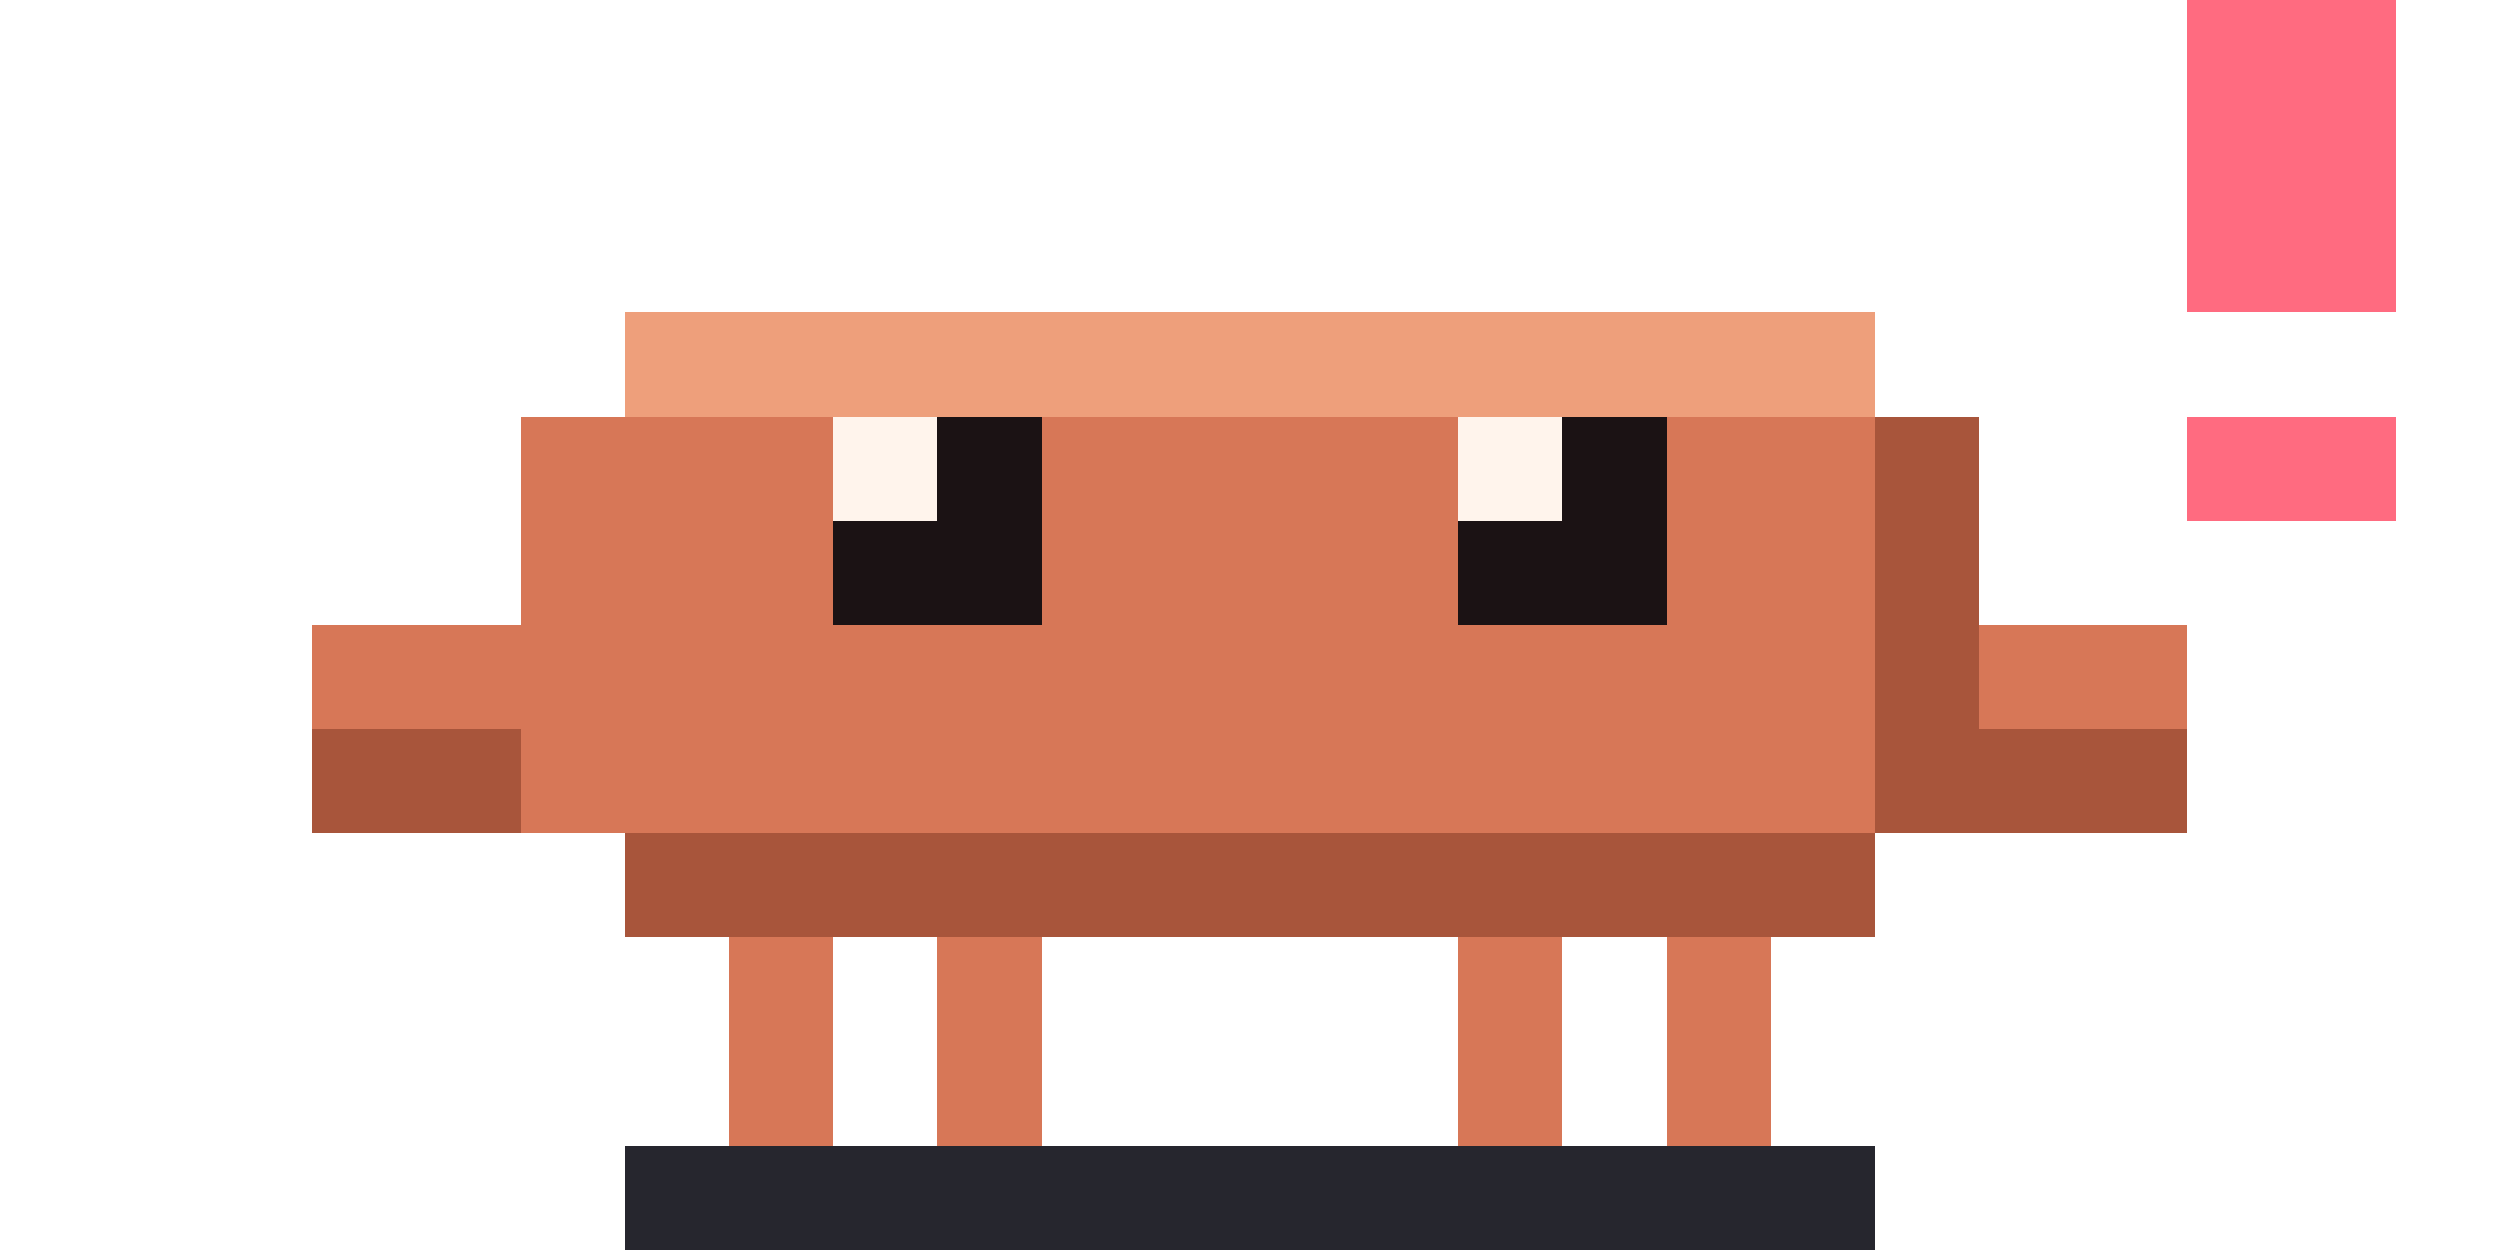
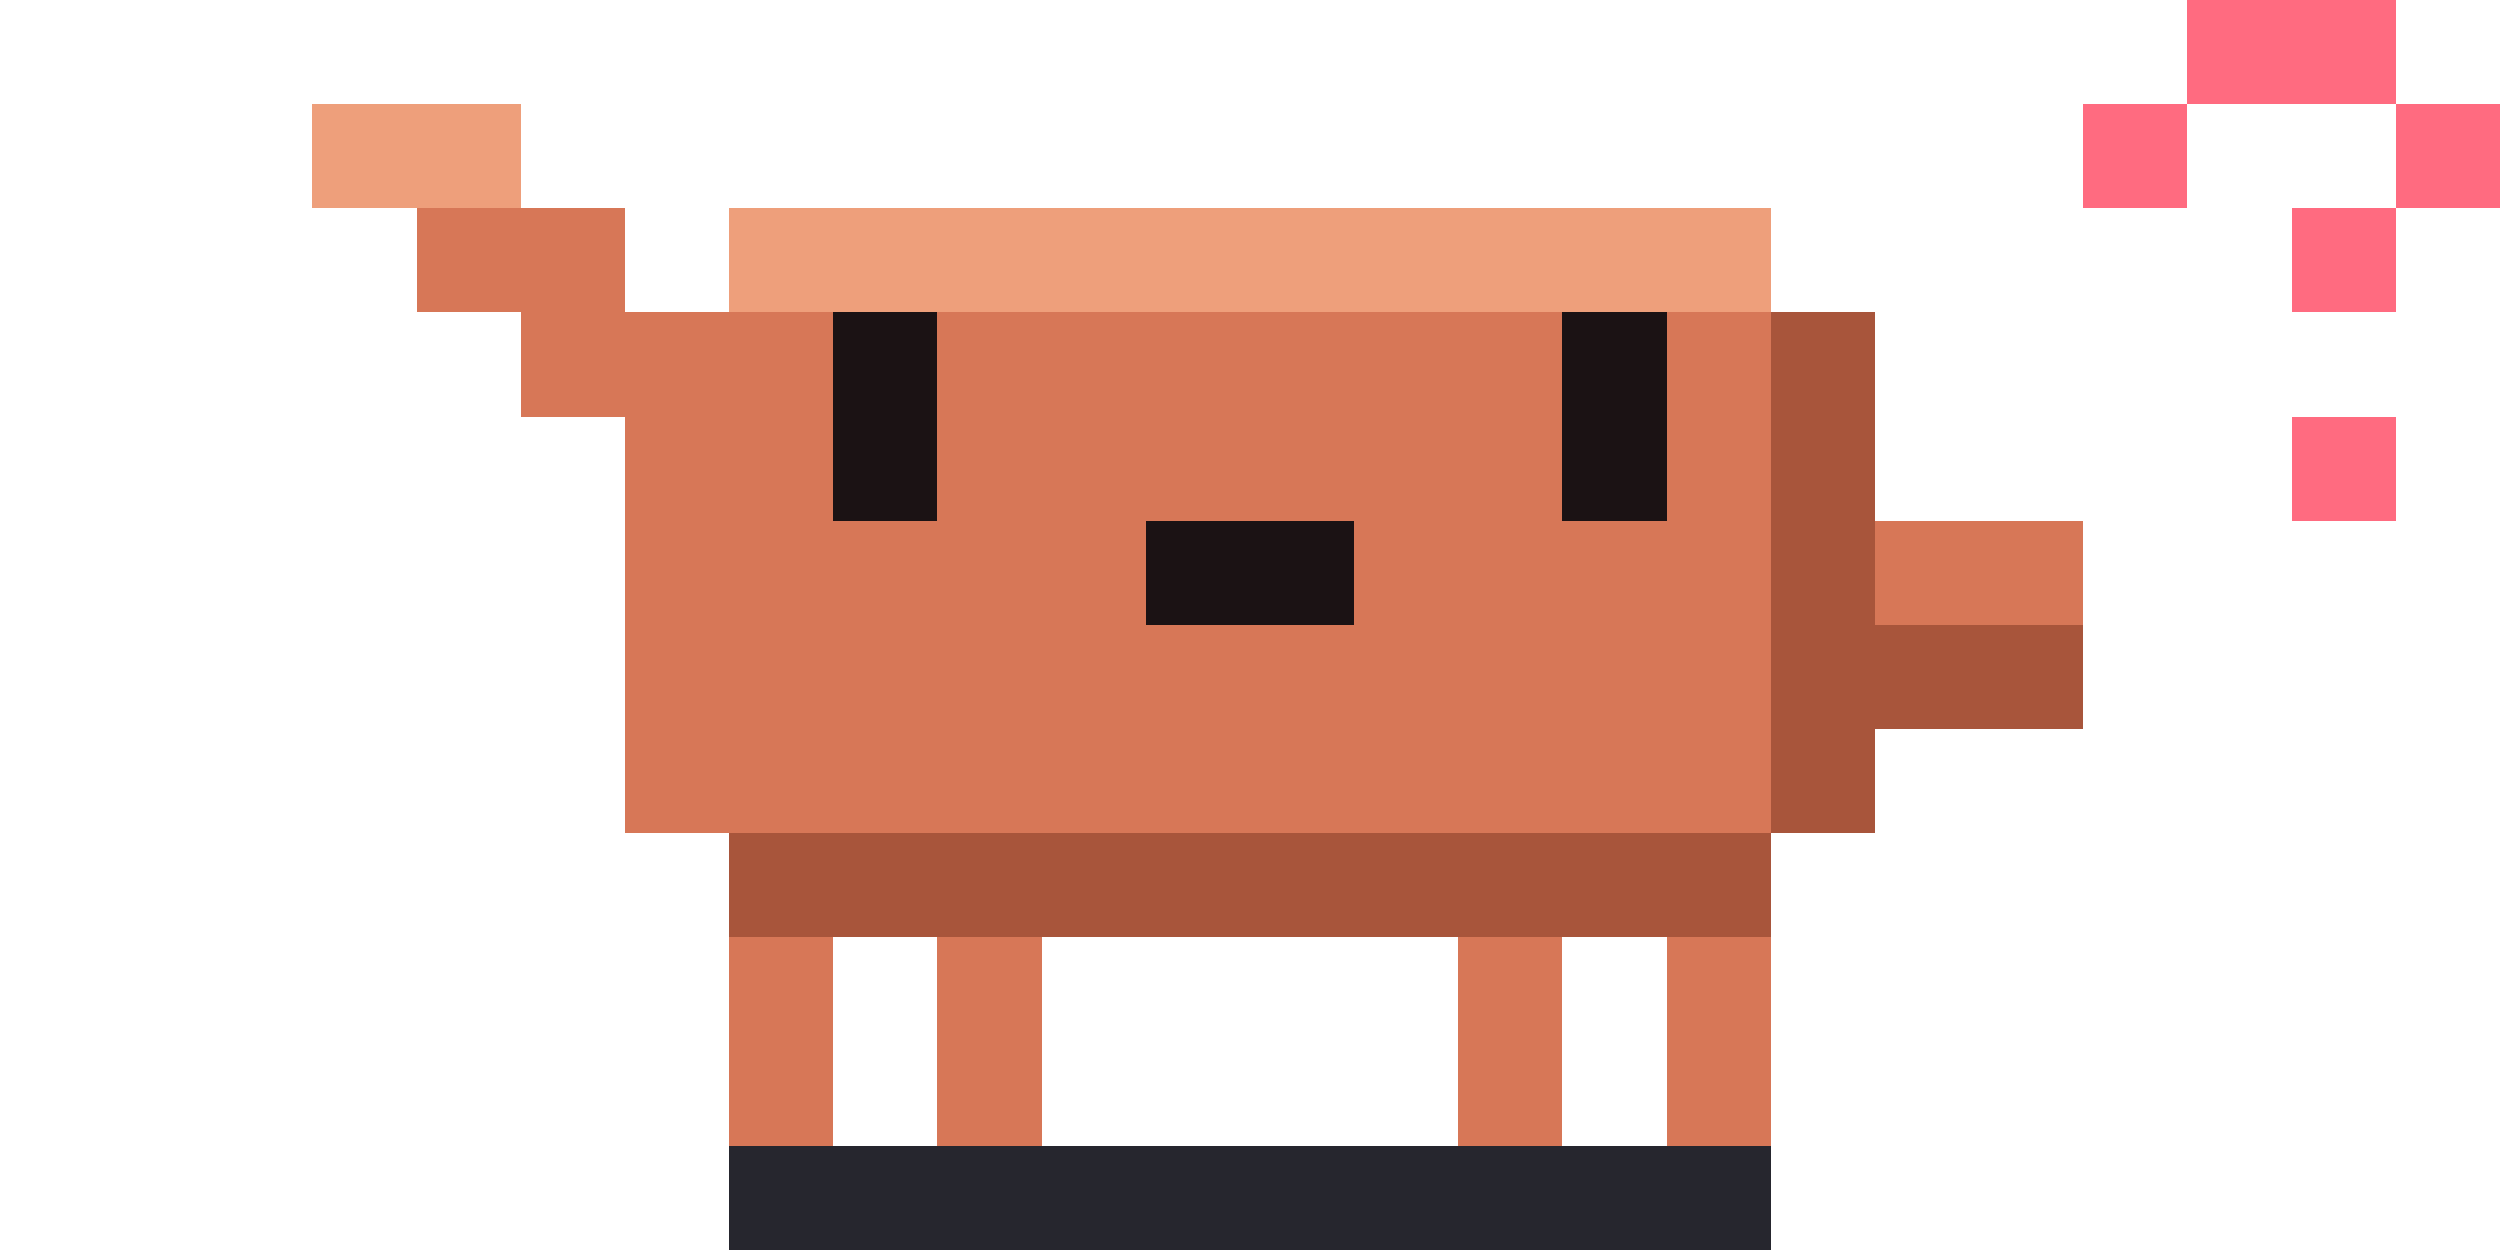
<svg xmlns="http://www.w3.org/2000/svg" viewBox="0 0 24 12" width="384" height="192" shape-rendering="crispEdges">
  <rect x="21" y="0" width="1" height="1" fill="#ff6b80" />
  <rect x="22" y="0" width="1" height="1" fill="#ff6b80" />
-   <rect x="21" y="1" width="1" height="1" fill="#ff6b80" />
-   <rect x="22" y="1" width="1" height="1" fill="#ff6b80" />
-   <rect x="21" y="2" width="1" height="1" fill="#ff6b80" />
+   <rect x="3" y="1" width="1" height="1" fill="#ee9f7b" />
+   <rect x="4" y="1" width="1" height="1" fill="#ee9f7b" />
+   <rect x="20" y="1" width="1" height="1" fill="#ff6b80" />
+   <rect x="23" y="1" width="1" height="1" fill="#ff6b80" />
+   <rect x="4" y="2" width="1" height="1" fill="#d77757" />
+   <rect x="5" y="2" width="1" height="1" fill="#d77757" />
+   <rect x="7" y="2" width="1" height="1" fill="#ee9f7b" />
+   <rect x="8" y="2" width="1" height="1" fill="#ee9f7b" />
+   <rect x="9" y="2" width="1" height="1" fill="#ee9f7b" />
+   <rect x="10" y="2" width="1" height="1" fill="#ee9f7b" />
+   <rect x="11" y="2" width="1" height="1" fill="#ee9f7b" />
+   <rect x="12" y="2" width="1" height="1" fill="#ee9f7b" />
+   <rect x="13" y="2" width="1" height="1" fill="#ee9f7b" />
+   <rect x="14" y="2" width="1" height="1" fill="#ee9f7b" />
+   <rect x="15" y="2" width="1" height="1" fill="#ee9f7b" />
+   <rect x="16" y="2" width="1" height="1" fill="#ee9f7b" />
  <rect x="22" y="2" width="1" height="1" fill="#ff6b80" />
-   <rect x="6" y="3" width="1" height="1" fill="#ee9f7b" />
-   <rect x="7" y="3" width="1" height="1" fill="#ee9f7b" />
-   <rect x="8" y="3" width="1" height="1" fill="#ee9f7b" />
-   <rect x="9" y="3" width="1" height="1" fill="#ee9f7b" />
-   <rect x="10" y="3" width="1" height="1" fill="#ee9f7b" />
-   <rect x="11" y="3" width="1" height="1" fill="#ee9f7b" />
-   <rect x="12" y="3" width="1" height="1" fill="#ee9f7b" />
-   <rect x="13" y="3" width="1" height="1" fill="#ee9f7b" />
-   <rect x="14" y="3" width="1" height="1" fill="#ee9f7b" />
-   <rect x="15" y="3" width="1" height="1" fill="#ee9f7b" />
-   <rect x="16" y="3" width="1" height="1" fill="#ee9f7b" />
-   <rect x="17" y="3" width="1" height="1" fill="#ee9f7b" />
-   <rect x="5" y="4" width="1" height="1" fill="#d77757" />
+   <rect x="5" y="3" width="1" height="1" fill="#d77757" />
+   <rect x="6" y="3" width="1" height="1" fill="#d77757" />
+   <rect x="7" y="3" width="1" height="1" fill="#d77757" />
+   <rect x="8" y="3" width="1" height="1" fill="#1b1214" />
+   <rect x="9" y="3" width="1" height="1" fill="#d77757" />
+   <rect x="10" y="3" width="1" height="1" fill="#d77757" />
+   <rect x="11" y="3" width="1" height="1" fill="#d77757" />
+   <rect x="12" y="3" width="1" height="1" fill="#d77757" />
+   <rect x="13" y="3" width="1" height="1" fill="#d77757" />
+   <rect x="14" y="3" width="1" height="1" fill="#d77757" />
+   <rect x="15" y="3" width="1" height="1" fill="#1b1214" />
+   <rect x="16" y="3" width="1" height="1" fill="#d77757" />
+   <rect x="17" y="3" width="1" height="1" fill="#a8553b" />
  <rect x="6" y="4" width="1" height="1" fill="#d77757" />
  <rect x="7" y="4" width="1" height="1" fill="#d77757" />
-   <rect x="8" y="4" width="1" height="1" fill="#fff4ec" />
-   <rect x="9" y="4" width="1" height="1" fill="#1b1214" />
+   <rect x="8" y="4" width="1" height="1" fill="#1b1214" />
+   <rect x="9" y="4" width="1" height="1" fill="#d77757" />
  <rect x="10" y="4" width="1" height="1" fill="#d77757" />
  <rect x="11" y="4" width="1" height="1" fill="#d77757" />
  <rect x="12" y="4" width="1" height="1" fill="#d77757" />
  <rect x="13" y="4" width="1" height="1" fill="#d77757" />
-   <rect x="14" y="4" width="1" height="1" fill="#fff4ec" />
+   <rect x="14" y="4" width="1" height="1" fill="#d77757" />
  <rect x="15" y="4" width="1" height="1" fill="#1b1214" />
  <rect x="16" y="4" width="1" height="1" fill="#d77757" />
-   <rect x="17" y="4" width="1" height="1" fill="#d77757" />
-   <rect x="18" y="4" width="1" height="1" fill="#a8553b" />
-   <rect x="21" y="4" width="1" height="1" fill="#ff6b80" />
+   <rect x="17" y="4" width="1" height="1" fill="#a8553b" />
  <rect x="22" y="4" width="1" height="1" fill="#ff6b80" />
-   <rect x="5" y="5" width="1" height="1" fill="#d77757" />
  <rect x="6" y="5" width="1" height="1" fill="#d77757" />
  <rect x="7" y="5" width="1" height="1" fill="#d77757" />
-   <rect x="8" y="5" width="1" height="1" fill="#1b1214" />
-   <rect x="9" y="5" width="1" height="1" fill="#1b1214" />
+   <rect x="8" y="5" width="1" height="1" fill="#d77757" />
+   <rect x="9" y="5" width="1" height="1" fill="#d77757" />
  <rect x="10" y="5" width="1" height="1" fill="#d77757" />
-   <rect x="11" y="5" width="1" height="1" fill="#d77757" />
-   <rect x="12" y="5" width="1" height="1" fill="#d77757" />
+   <rect x="11" y="5" width="1" height="1" fill="#1b1214" />
+   <rect x="12" y="5" width="1" height="1" fill="#1b1214" />
  <rect x="13" y="5" width="1" height="1" fill="#d77757" />
-   <rect x="14" y="5" width="1" height="1" fill="#1b1214" />
-   <rect x="15" y="5" width="1" height="1" fill="#1b1214" />
+   <rect x="14" y="5" width="1" height="1" fill="#d77757" />
+   <rect x="15" y="5" width="1" height="1" fill="#d77757" />
  <rect x="16" y="5" width="1" height="1" fill="#d77757" />
-   <rect x="17" y="5" width="1" height="1" fill="#d77757" />
-   <rect x="18" y="5" width="1" height="1" fill="#a8553b" />
-   <rect x="3" y="6" width="1" height="1" fill="#d77757" />
-   <rect x="4" y="6" width="1" height="1" fill="#d77757" />
-   <rect x="5" y="6" width="1" height="1" fill="#d77757" />
+   <rect x="17" y="5" width="1" height="1" fill="#a8553b" />
+   <rect x="18" y="5" width="1" height="1" fill="#d77757" />
+   <rect x="19" y="5" width="1" height="1" fill="#d77757" />
  <rect x="6" y="6" width="1" height="1" fill="#d77757" />
  <rect x="7" y="6" width="1" height="1" fill="#d77757" />
  <rect x="8" y="6" width="1" height="1" fill="#d77757" />
  <rect x="9" y="6" width="1" height="1" fill="#d77757" />
  <rect x="10" y="6" width="1" height="1" fill="#d77757" />
  <rect x="11" y="6" width="1" height="1" fill="#d77757" />
  <rect x="12" y="6" width="1" height="1" fill="#d77757" />
  <rect x="13" y="6" width="1" height="1" fill="#d77757" />
  <rect x="14" y="6" width="1" height="1" fill="#d77757" />
  <rect x="15" y="6" width="1" height="1" fill="#d77757" />
  <rect x="16" y="6" width="1" height="1" fill="#d77757" />
-   <rect x="17" y="6" width="1" height="1" fill="#d77757" />
+   <rect x="17" y="6" width="1" height="1" fill="#a8553b" />
  <rect x="18" y="6" width="1" height="1" fill="#a8553b" />
-   <rect x="19" y="6" width="1" height="1" fill="#d77757" />
-   <rect x="20" y="6" width="1" height="1" fill="#d77757" />
-   <rect x="3" y="7" width="1" height="1" fill="#a8553b" />
-   <rect x="4" y="7" width="1" height="1" fill="#a8553b" />
-   <rect x="5" y="7" width="1" height="1" fill="#d77757" />
+   <rect x="19" y="6" width="1" height="1" fill="#a8553b" />
  <rect x="6" y="7" width="1" height="1" fill="#d77757" />
  <rect x="7" y="7" width="1" height="1" fill="#d77757" />
  <rect x="8" y="7" width="1" height="1" fill="#d77757" />
  <rect x="9" y="7" width="1" height="1" fill="#d77757" />
  <rect x="10" y="7" width="1" height="1" fill="#d77757" />
  <rect x="11" y="7" width="1" height="1" fill="#d77757" />
  <rect x="12" y="7" width="1" height="1" fill="#d77757" />
  <rect x="13" y="7" width="1" height="1" fill="#d77757" />
  <rect x="14" y="7" width="1" height="1" fill="#d77757" />
  <rect x="15" y="7" width="1" height="1" fill="#d77757" />
  <rect x="16" y="7" width="1" height="1" fill="#d77757" />
-   <rect x="17" y="7" width="1" height="1" fill="#d77757" />
-   <rect x="18" y="7" width="1" height="1" fill="#a8553b" />
-   <rect x="19" y="7" width="1" height="1" fill="#a8553b" />
-   <rect x="20" y="7" width="1" height="1" fill="#a8553b" />
-   <rect x="6" y="8" width="1" height="1" fill="#a8553b" />
+   <rect x="17" y="7" width="1" height="1" fill="#a8553b" />
  <rect x="7" y="8" width="1" height="1" fill="#a8553b" />
  <rect x="8" y="8" width="1" height="1" fill="#a8553b" />
  <rect x="9" y="8" width="1" height="1" fill="#a8553b" />
  <rect x="10" y="8" width="1" height="1" fill="#a8553b" />
  <rect x="11" y="8" width="1" height="1" fill="#a8553b" />
  <rect x="12" y="8" width="1" height="1" fill="#a8553b" />
  <rect x="13" y="8" width="1" height="1" fill="#a8553b" />
  <rect x="14" y="8" width="1" height="1" fill="#a8553b" />
  <rect x="15" y="8" width="1" height="1" fill="#a8553b" />
  <rect x="16" y="8" width="1" height="1" fill="#a8553b" />
-   <rect x="17" y="8" width="1" height="1" fill="#a8553b" />
  <rect x="7" y="9" width="1" height="1" fill="#d77757" />
  <rect x="9" y="9" width="1" height="1" fill="#d77757" />
  <rect x="14" y="9" width="1" height="1" fill="#d77757" />
  <rect x="16" y="9" width="1" height="1" fill="#d77757" />
  <rect x="7" y="10" width="1" height="1" fill="#d77757" />
  <rect x="9" y="10" width="1" height="1" fill="#d77757" />
  <rect x="14" y="10" width="1" height="1" fill="#d77757" />
  <rect x="16" y="10" width="1" height="1" fill="#d77757" />
-   <rect x="6" y="11" width="1" height="1" fill="#26262e" />
  <rect x="7" y="11" width="1" height="1" fill="#26262e" />
  <rect x="8" y="11" width="1" height="1" fill="#26262e" />
  <rect x="9" y="11" width="1" height="1" fill="#26262e" />
  <rect x="10" y="11" width="1" height="1" fill="#26262e" />
  <rect x="11" y="11" width="1" height="1" fill="#26262e" />
  <rect x="12" y="11" width="1" height="1" fill="#26262e" />
  <rect x="13" y="11" width="1" height="1" fill="#26262e" />
  <rect x="14" y="11" width="1" height="1" fill="#26262e" />
  <rect x="15" y="11" width="1" height="1" fill="#26262e" />
  <rect x="16" y="11" width="1" height="1" fill="#26262e" />
-   <rect x="17" y="11" width="1" height="1" fill="#26262e" />
</svg>
